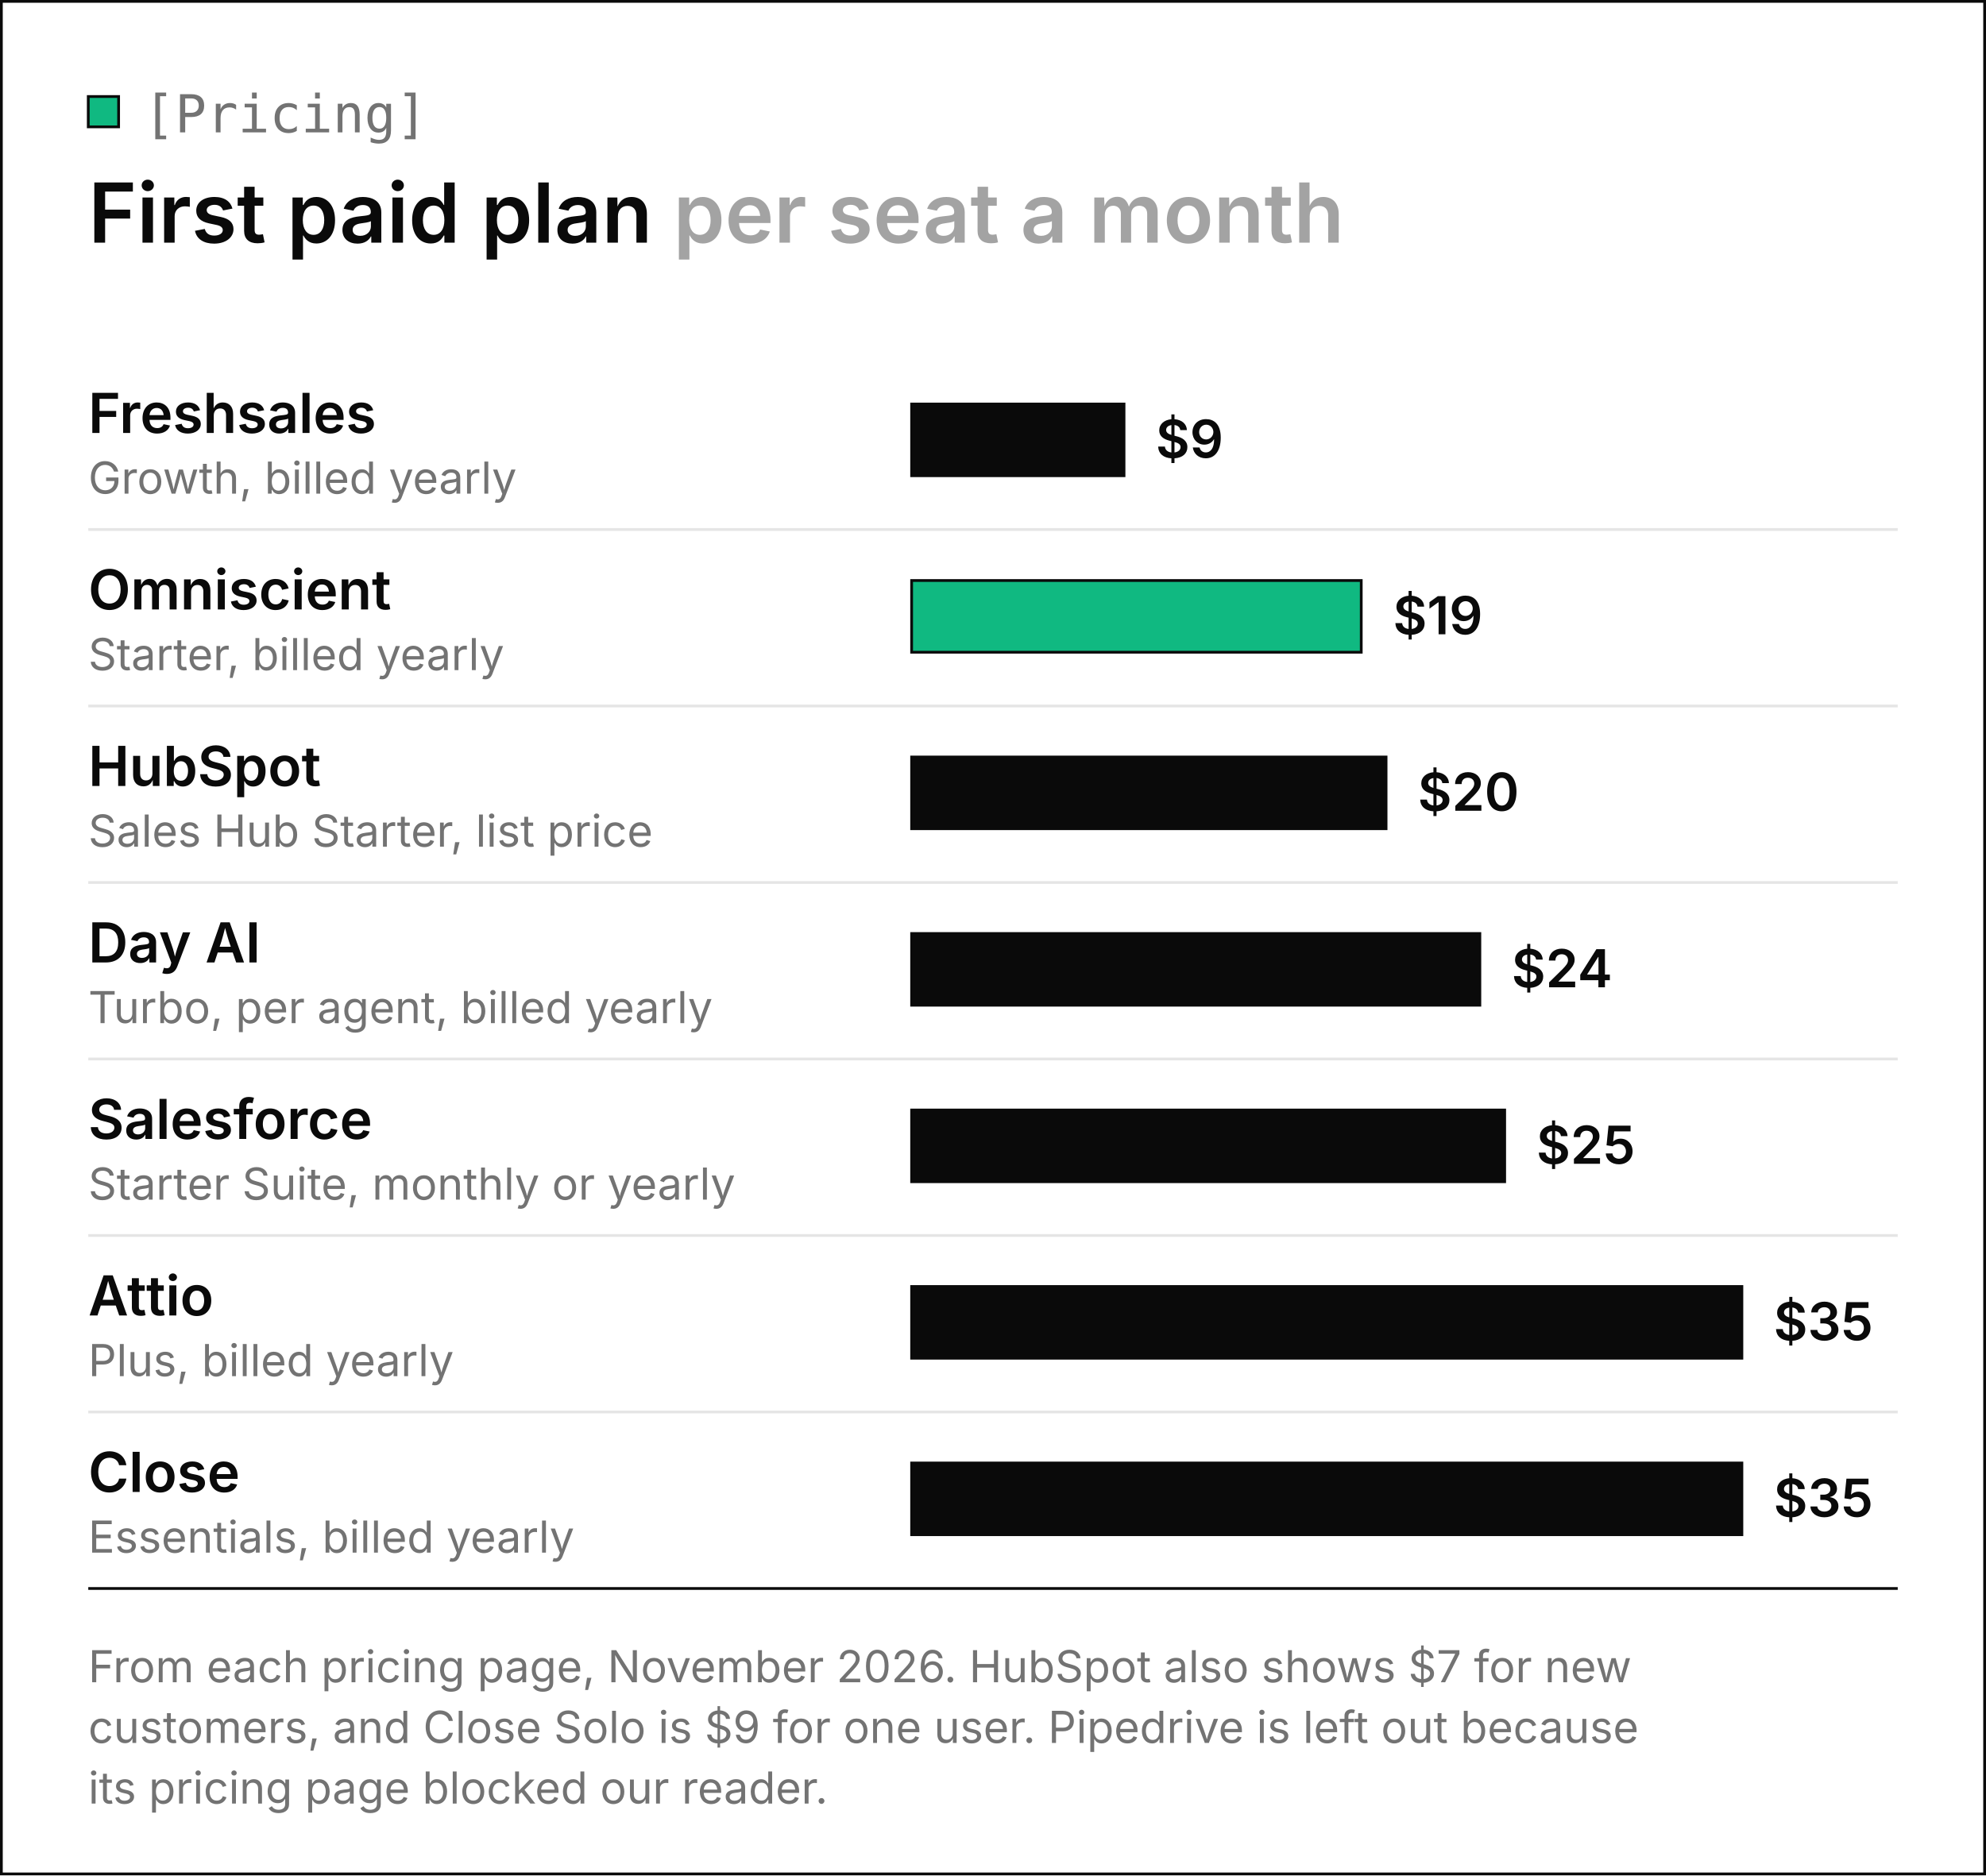
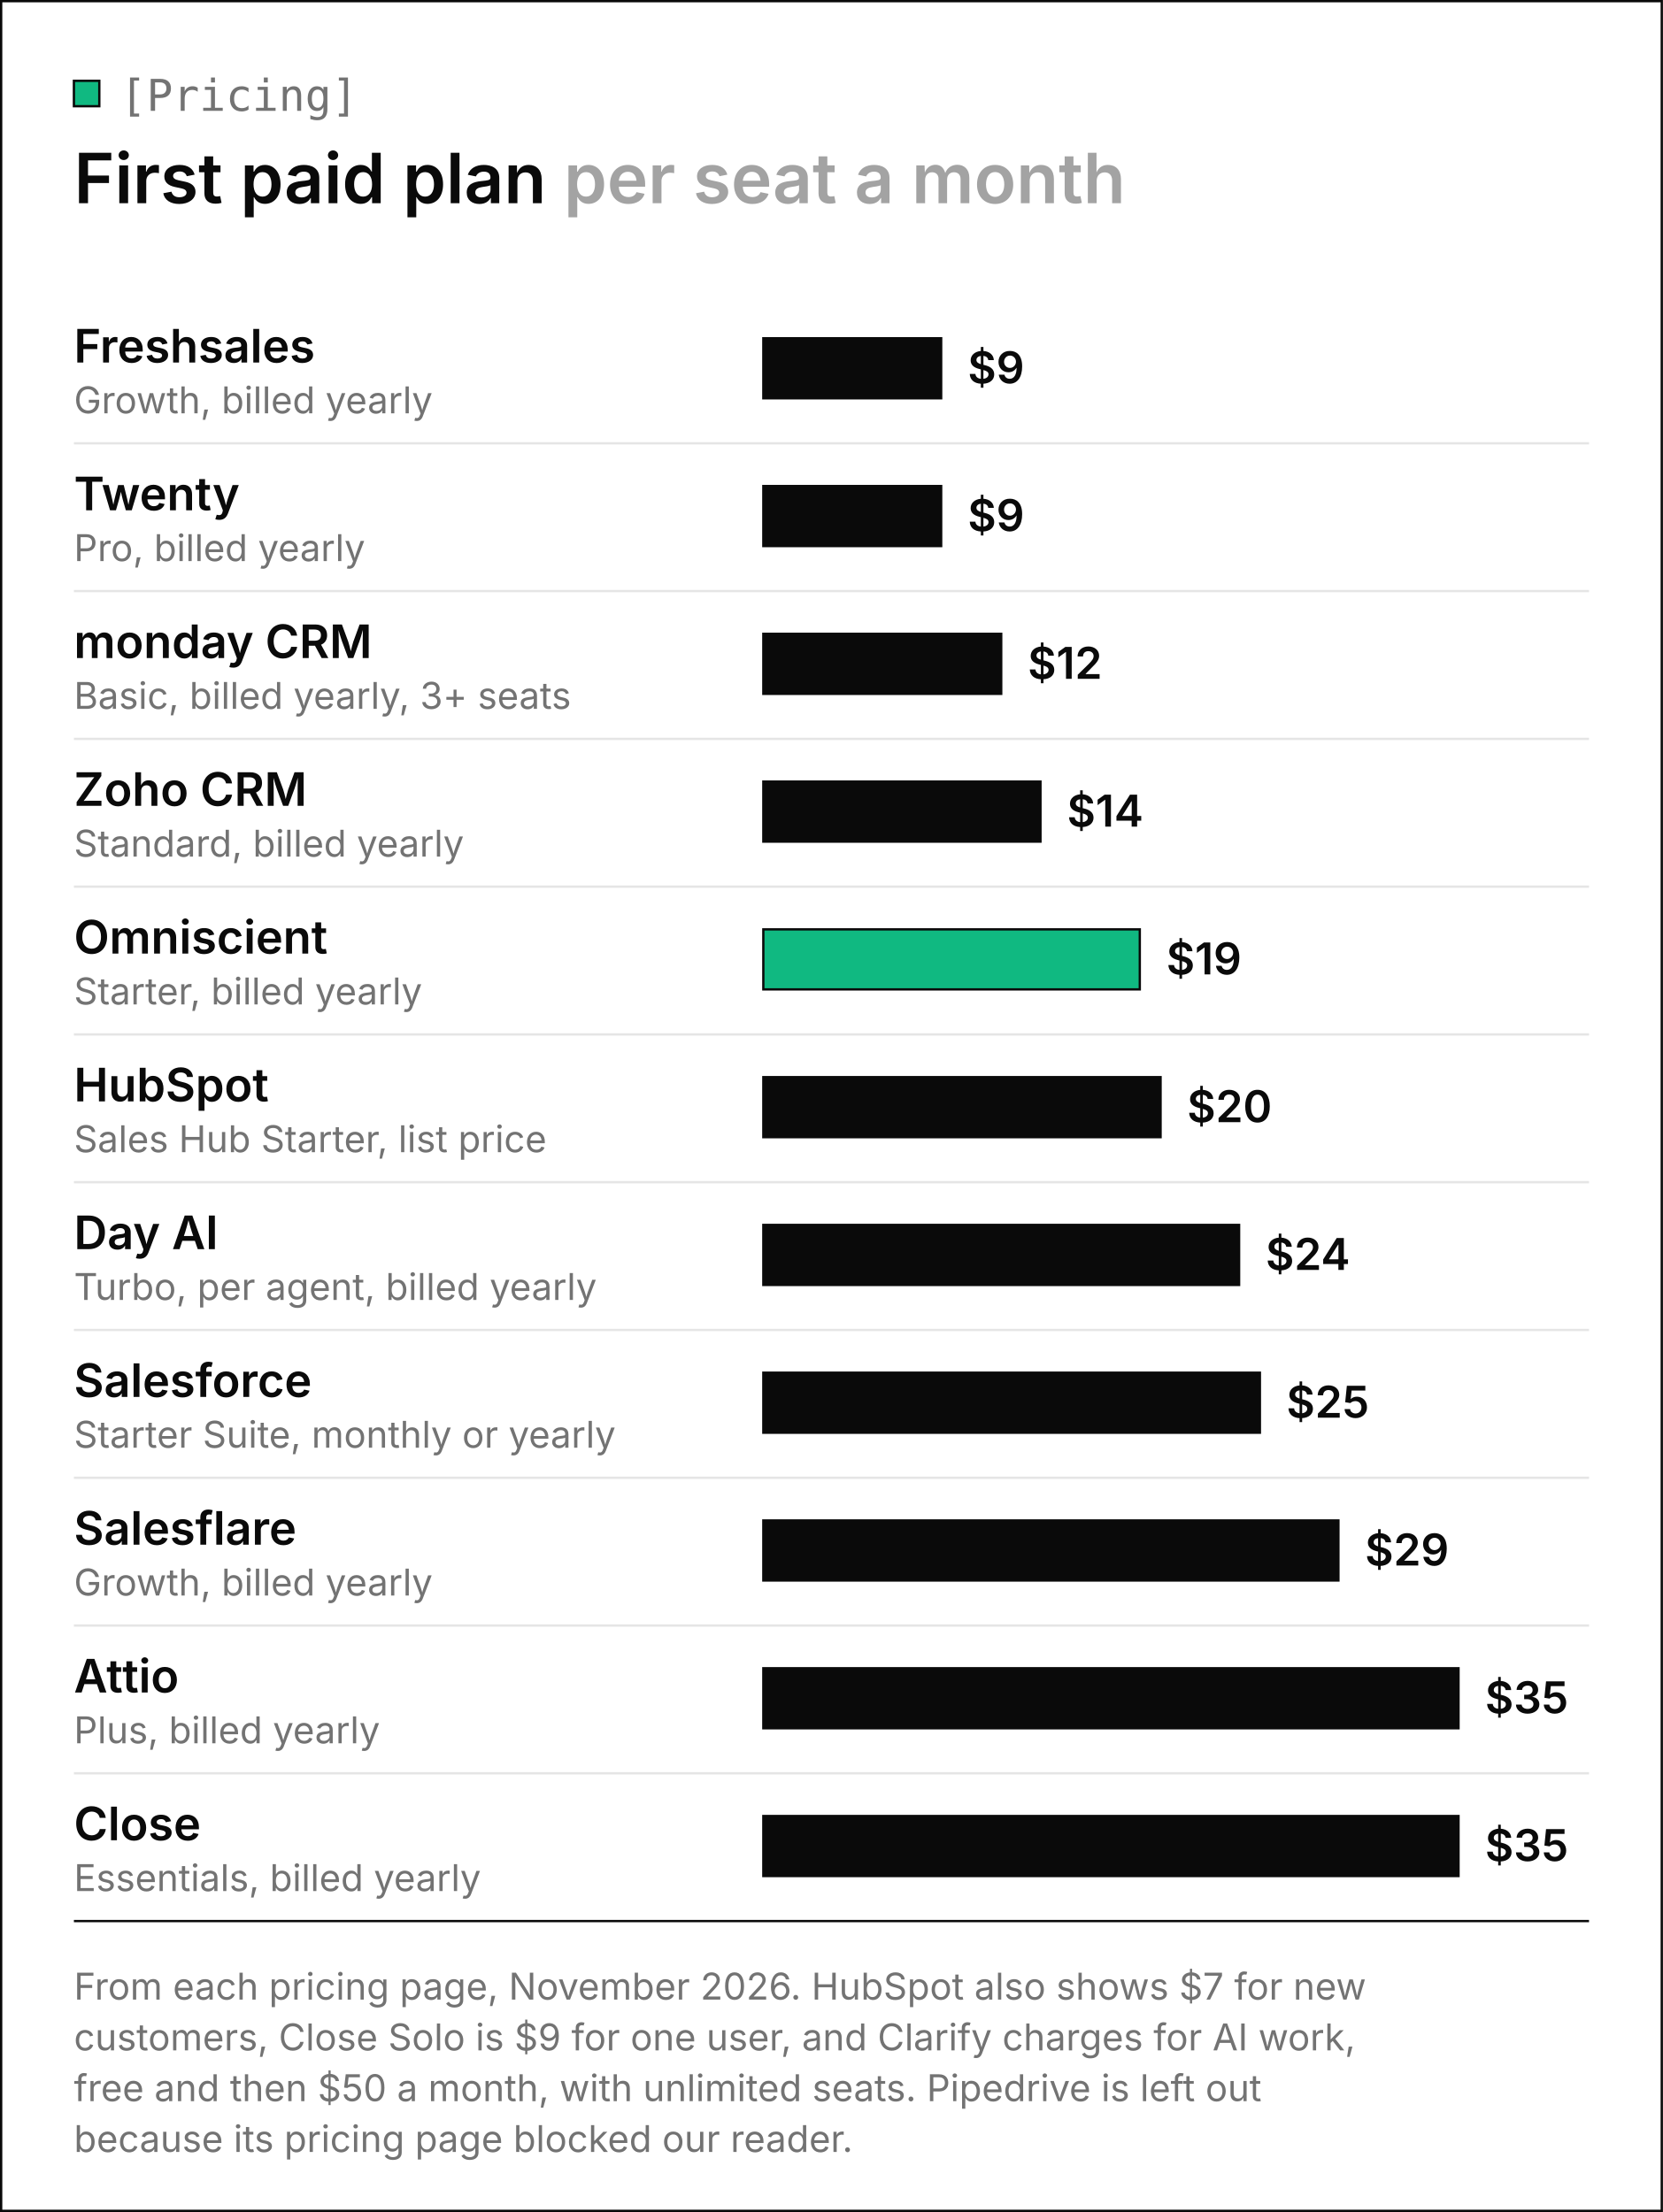
- <svg xmlns="http://www.w3.org/2000/svg" viewBox="0 0 720 680" width="720" height="680" role="img" aria-labelledby="t d" font-family="Inter, system-ui, sans-serif">
-   <rect width="720" height="680" fill="#ffffff" />
-   <rect x="0.5" y="0.5" width="719" height="679" fill="none" stroke="#0a0a0a" />
+ <svg xmlns="http://www.w3.org/2000/svg" viewBox="0 0 720 958" width="720" height="958" role="img" aria-labelledby="t d" font-family="Inter, system-ui, sans-serif">
+   <rect width="720" height="958" fill="#ffffff" />
+   <rect x="0.5" y="0.5" width="719" height="957" fill="none" stroke="#0a0a0a" />
  <rect x="32" y="35" width="11" height="11" fill="#10b981" stroke="#0a0a0a" />
  <text x="52" y="48" font-family="Geist Mono, ui-monospace, monospace" font-size="19" fill="#737373">[Pricing]</text>
  <text x="32" y="88" font-size="30" font-weight="600" fill="#0a0a0a">First paid plan <tspan fill="#a3a3a3">per seat a month</tspan>
  </text>
  <text x="32" y="157" font-size="20" font-weight="600" fill="#0a0a0a">Freshsales</text>
  <text x="32" y="179" font-size="16" fill="#737373">Growth, billed yearly</text>
  <rect x="330.5" y="146.5" width="77" height="26" fill="#0a0a0a" stroke="#0a0a0a" />
  <text x="419" y="166" font-size="19" font-weight="600" fill="#0a0a0a">$9</text>
  <line x1="32" x2="688" y1="192" y2="192" stroke="#e5e5e5" />
-   <text x="32" y="221" font-size="20" font-weight="600" fill="#0a0a0a">Omniscient</text>
-   <text x="32" y="243" font-size="16" fill="#737373">Starter, billed yearly</text>
-   <rect x="330.5" y="210.5" width="163" height="26" fill="#10b981" stroke="#0a0a0a" />
-   <text x="505" y="230" font-size="19" font-weight="600" fill="#0a0a0a">$19</text>
+   <text x="32" y="221" font-size="20" font-weight="600" fill="#0a0a0a">Twenty</text>
+   <text x="32" y="243" font-size="16" fill="#737373">Pro, billed yearly</text>
+   <rect x="330.5" y="210.5" width="77" height="26" fill="#0a0a0a" stroke="#0a0a0a" />
+   <text x="419" y="230" font-size="19" font-weight="600" fill="#0a0a0a">$9</text>
  <line x1="32" x2="688" y1="256" y2="256" stroke="#e5e5e5" />
-   <text x="32" y="285" font-size="20" font-weight="600" fill="#0a0a0a">HubSpot</text>
-   <text x="32" y="307" font-size="16" fill="#737373">Sales Hub Starter, list price</text>
-   <rect x="330.5" y="274.5" width="172" height="26" fill="#0a0a0a" stroke="#0a0a0a" />
-   <text x="514" y="294" font-size="19" font-weight="600" fill="#0a0a0a">$20</text>
+   <text x="32" y="285" font-size="20" font-weight="600" fill="#0a0a0a">monday CRM</text>
+   <text x="32" y="307" font-size="16" fill="#737373">Basic, billed yearly, 3+ seats</text>
+   <rect x="330.5" y="274.5" width="103" height="26" fill="#0a0a0a" stroke="#0a0a0a" />
+   <text x="445" y="294" font-size="19" font-weight="600" fill="#0a0a0a">$12</text>
  <line x1="32" x2="688" y1="320" y2="320" stroke="#e5e5e5" />
-   <text x="32" y="349" font-size="20" font-weight="600" fill="#0a0a0a">Day AI</text>
-   <text x="32" y="371" font-size="16" fill="#737373">Turbo, per agent, billed yearly</text>
-   <rect x="330.5" y="338.5" width="206" height="26" fill="#0a0a0a" stroke="#0a0a0a" />
-   <text x="548" y="358" font-size="19" font-weight="600" fill="#0a0a0a">$24</text>
+   <text x="32" y="349" font-size="20" font-weight="600" fill="#0a0a0a">Zoho CRM</text>
+   <text x="32" y="371" font-size="16" fill="#737373">Standard, billed yearly</text>
+   <rect x="330.5" y="338.5" width="120" height="26" fill="#0a0a0a" stroke="#0a0a0a" />
+   <text x="462" y="358" font-size="19" font-weight="600" fill="#0a0a0a">$14</text>
  <line x1="32" x2="688" y1="384" y2="384" stroke="#e5e5e5" />
-   <text x="32" y="413" font-size="20" font-weight="600" fill="#0a0a0a">Salesforce</text>
-   <text x="32" y="435" font-size="16" fill="#737373">Starter Suite, monthly or yearly</text>
-   <rect x="330.5" y="402.5" width="215" height="26" fill="#0a0a0a" stroke="#0a0a0a" />
-   <text x="557" y="422" font-size="19" font-weight="600" fill="#0a0a0a">$25</text>
+   <text x="32" y="413" font-size="20" font-weight="600" fill="#0a0a0a">Omniscient</text>
+   <text x="32" y="435" font-size="16" fill="#737373">Starter, billed yearly</text>
+   <rect x="330.5" y="402.5" width="163" height="26" fill="#10b981" stroke="#0a0a0a" />
+   <text x="505" y="422" font-size="19" font-weight="600" fill="#0a0a0a">$19</text>
  <line x1="32" x2="688" y1="448" y2="448" stroke="#e5e5e5" />
-   <text x="32" y="477" font-size="20" font-weight="600" fill="#0a0a0a">Attio</text>
-   <text x="32" y="499" font-size="16" fill="#737373">Plus, billed yearly</text>
-   <rect x="330.5" y="466.5" width="301" height="26" fill="#0a0a0a" stroke="#0a0a0a" />
-   <text x="643" y="486" font-size="19" font-weight="600" fill="#0a0a0a">$35</text>
+   <text x="32" y="477" font-size="20" font-weight="600" fill="#0a0a0a">HubSpot</text>
+   <text x="32" y="499" font-size="16" fill="#737373">Sales Hub Starter, list price</text>
+   <rect x="330.5" y="466.5" width="172" height="26" fill="#0a0a0a" stroke="#0a0a0a" />
+   <text x="514" y="486" font-size="19" font-weight="600" fill="#0a0a0a">$20</text>
  <line x1="32" x2="688" y1="512" y2="512" stroke="#e5e5e5" />
-   <text x="32" y="541" font-size="20" font-weight="600" fill="#0a0a0a">Close</text>
-   <text x="32" y="563" font-size="16" fill="#737373">Essentials, billed yearly</text>
-   <rect x="330.5" y="530.5" width="301" height="26" fill="#0a0a0a" stroke="#0a0a0a" />
-   <text x="643" y="550" font-size="19" font-weight="600" fill="#0a0a0a">$35</text>
-   <line x1="32" x2="688" y1="576" y2="576" stroke="#0a0a0a" />
-   <text x="32" y="610" font-size="16" fill="#737373">From each pricing page, November 2026. HubSpot also shows $7 for new</text>
-   <text x="32" y="632" font-size="16" fill="#737373">customers, and Close Solo is $9 for one user. Pipedrive is left out because</text>
-   <text x="32" y="654" font-size="16" fill="#737373">its pricing page blocked our reader.</text>
+   <text x="32" y="541" font-size="20" font-weight="600" fill="#0a0a0a">Day AI</text>
+   <text x="32" y="563" font-size="16" fill="#737373">Turbo, per agent, billed yearly</text>
+   <rect x="330.5" y="530.5" width="206" height="26" fill="#0a0a0a" stroke="#0a0a0a" />
+   <text x="548" y="550" font-size="19" font-weight="600" fill="#0a0a0a">$24</text>
+   <line x1="32" x2="688" y1="576" y2="576" stroke="#e5e5e5" />
+   <text x="32" y="605" font-size="20" font-weight="600" fill="#0a0a0a">Salesforce</text>
+   <text x="32" y="627" font-size="16" fill="#737373">Starter Suite, monthly or yearly</text>
+   <rect x="330.5" y="594.5" width="215" height="26" fill="#0a0a0a" stroke="#0a0a0a" />
+   <text x="557" y="614" font-size="19" font-weight="600" fill="#0a0a0a">$25</text>
+   <line x1="32" x2="688" y1="640" y2="640" stroke="#e5e5e5" />
+   <text x="32" y="669" font-size="20" font-weight="600" fill="#0a0a0a">Salesflare</text>
+   <text x="32" y="691" font-size="16" fill="#737373">Growth, billed yearly</text>
+   <rect x="330.5" y="658.5" width="249" height="26" fill="#0a0a0a" stroke="#0a0a0a" />
+   <text x="591" y="678" font-size="19" font-weight="600" fill="#0a0a0a">$29</text>
+   <line x1="32" x2="688" y1="704" y2="704" stroke="#e5e5e5" />
+   <text x="32" y="733" font-size="20" font-weight="600" fill="#0a0a0a">Attio</text>
+   <text x="32" y="755" font-size="16" fill="#737373">Plus, billed yearly</text>
+   <rect x="330.5" y="722.5" width="301" height="26" fill="#0a0a0a" stroke="#0a0a0a" />
+   <text x="643" y="742" font-size="19" font-weight="600" fill="#0a0a0a">$35</text>
+   <line x1="32" x2="688" y1="768" y2="768" stroke="#e5e5e5" />
+   <text x="32" y="797" font-size="20" font-weight="600" fill="#0a0a0a">Close</text>
+   <text x="32" y="819" font-size="16" fill="#737373">Essentials, billed yearly</text>
+   <rect x="330.5" y="786.5" width="301" height="26" fill="#0a0a0a" stroke="#0a0a0a" />
+   <text x="643" y="806" font-size="19" font-weight="600" fill="#0a0a0a">$35</text>
+   <line x1="32" x2="688" y1="832" y2="832" stroke="#0a0a0a" />
+   <text x="32" y="866" font-size="16" fill="#737373">From each pricing page, November 2026. HubSpot also shows $7 for new</text>
+   <text x="32" y="888" font-size="16" fill="#737373">customers, Close Solo is $9 for one user, and Clarify charges for AI work,</text>
+   <text x="32" y="910" font-size="16" fill="#737373">free and then $50 a month, with unlimited seats. Pipedrive is left out</text>
+   <text x="32" y="932" font-size="16" fill="#737373">because its pricing page blocked our reader.</text>
</svg>
